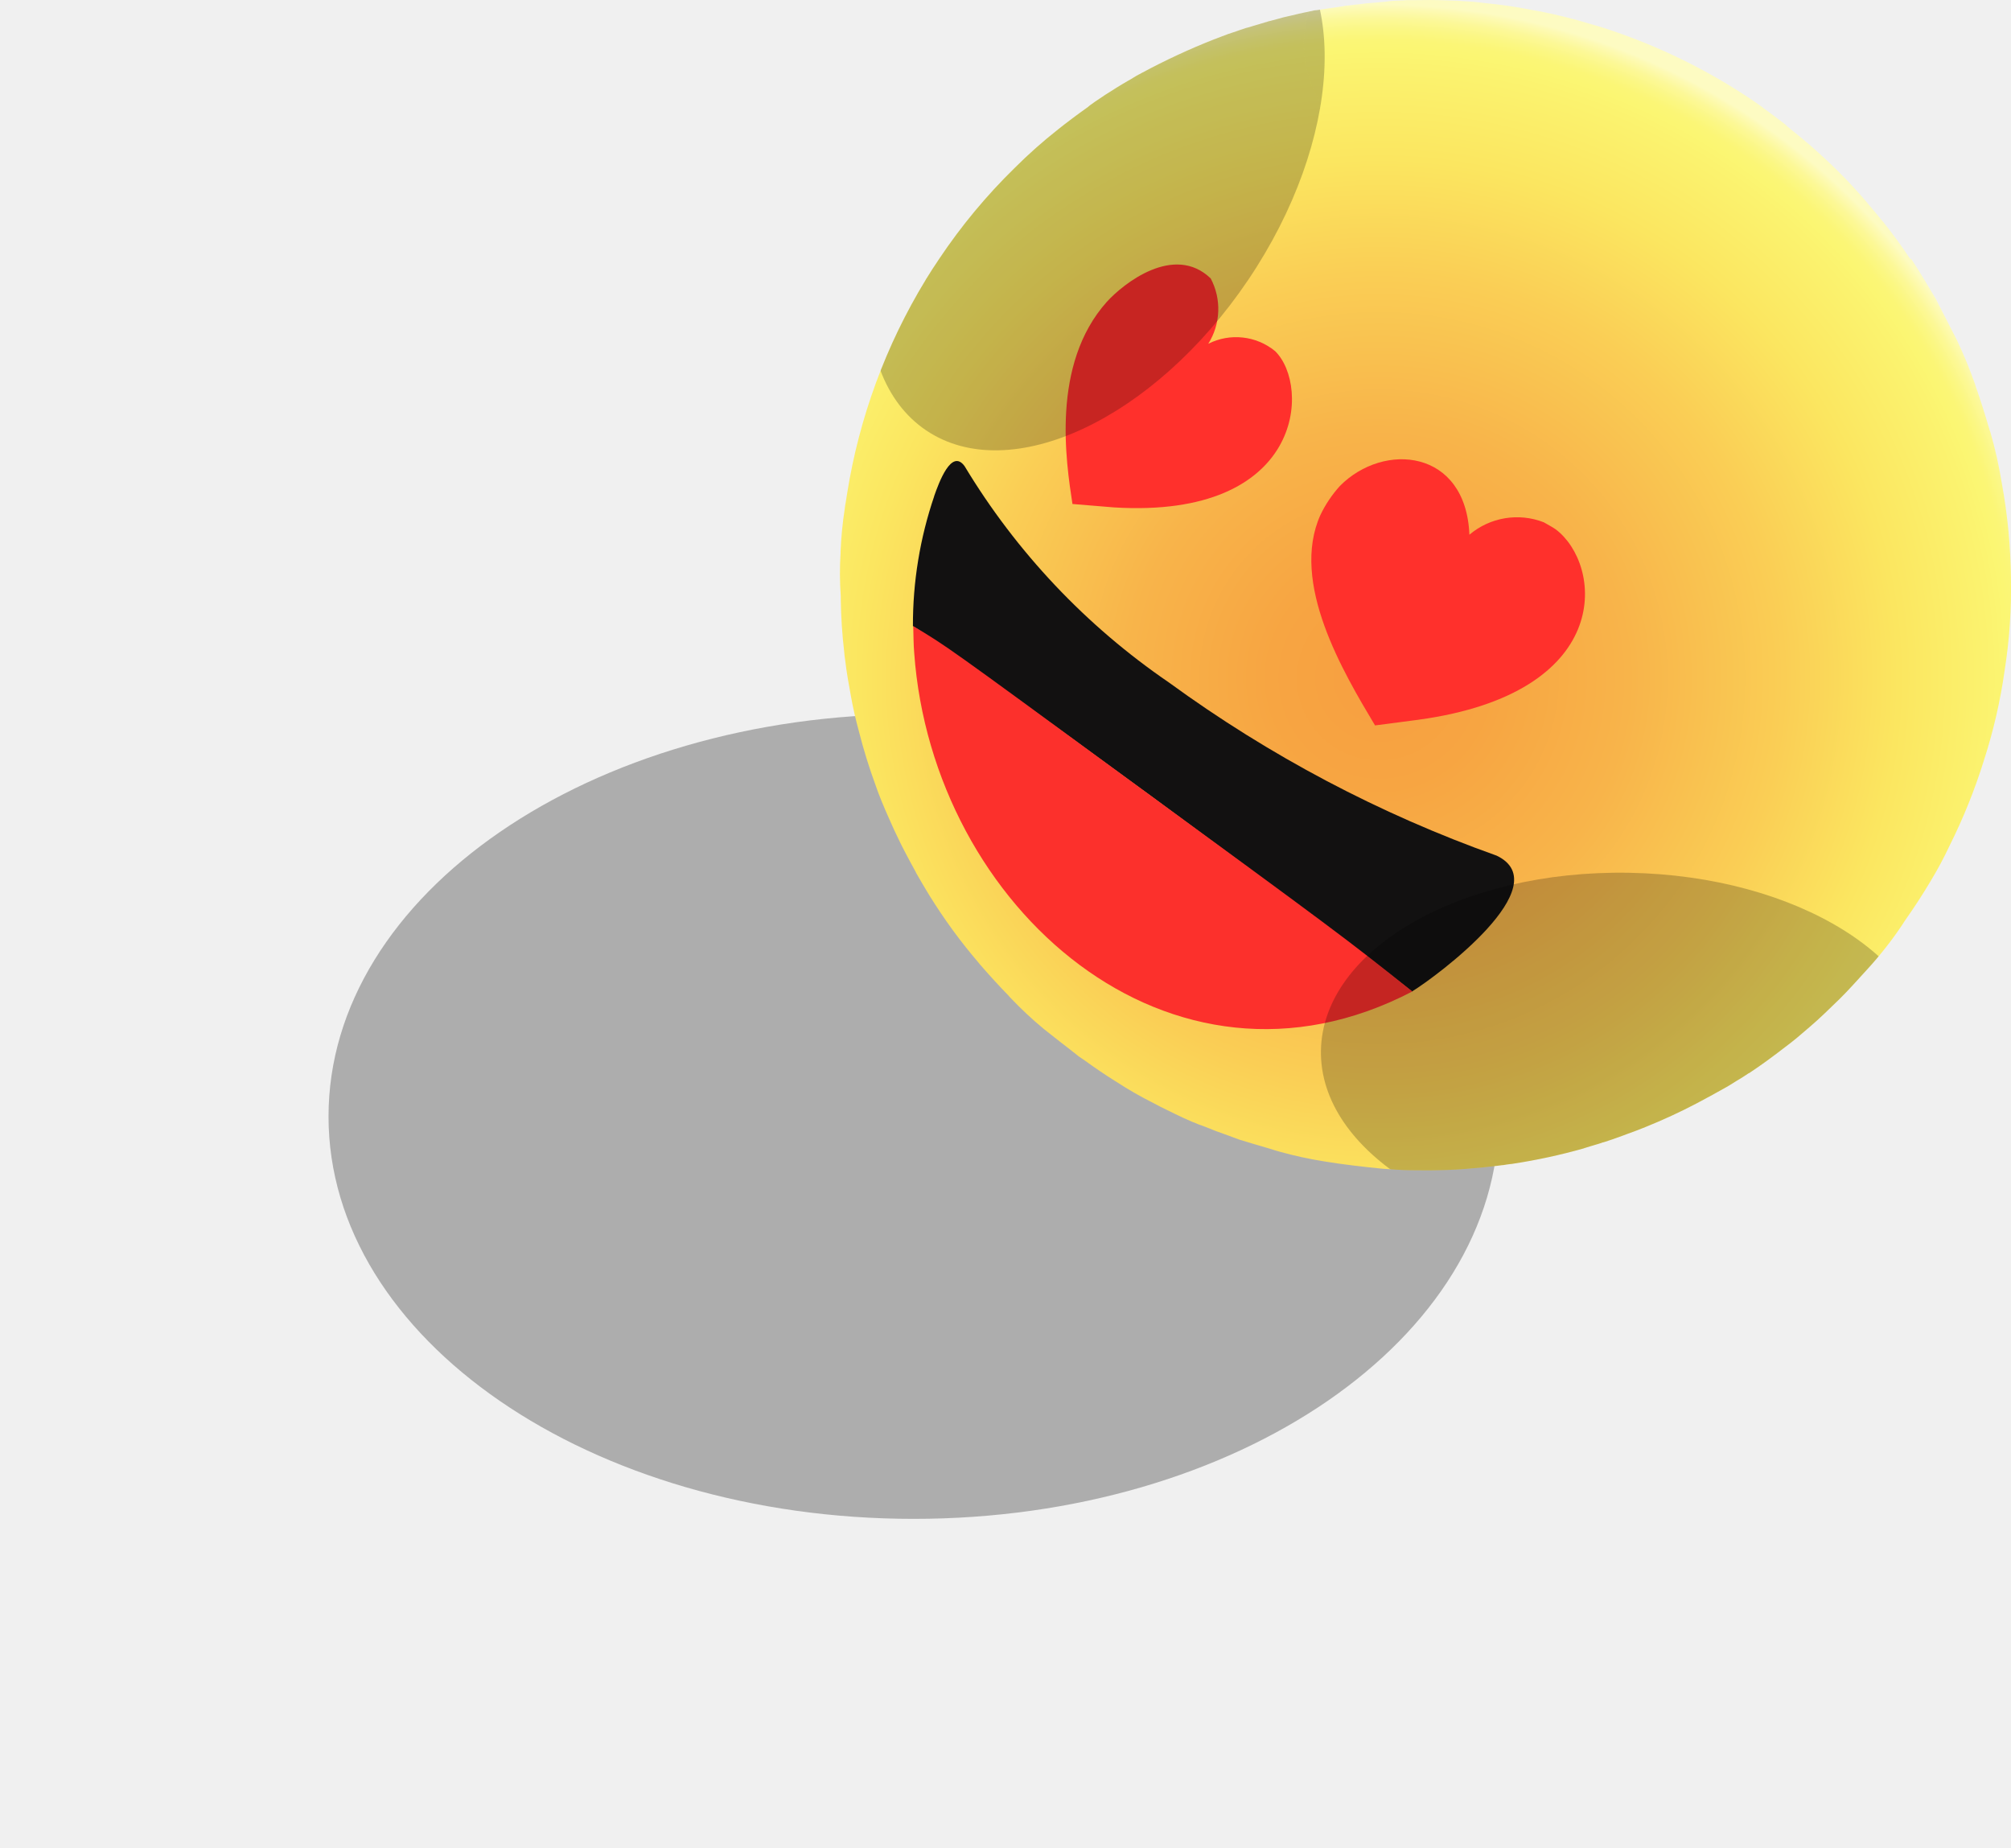
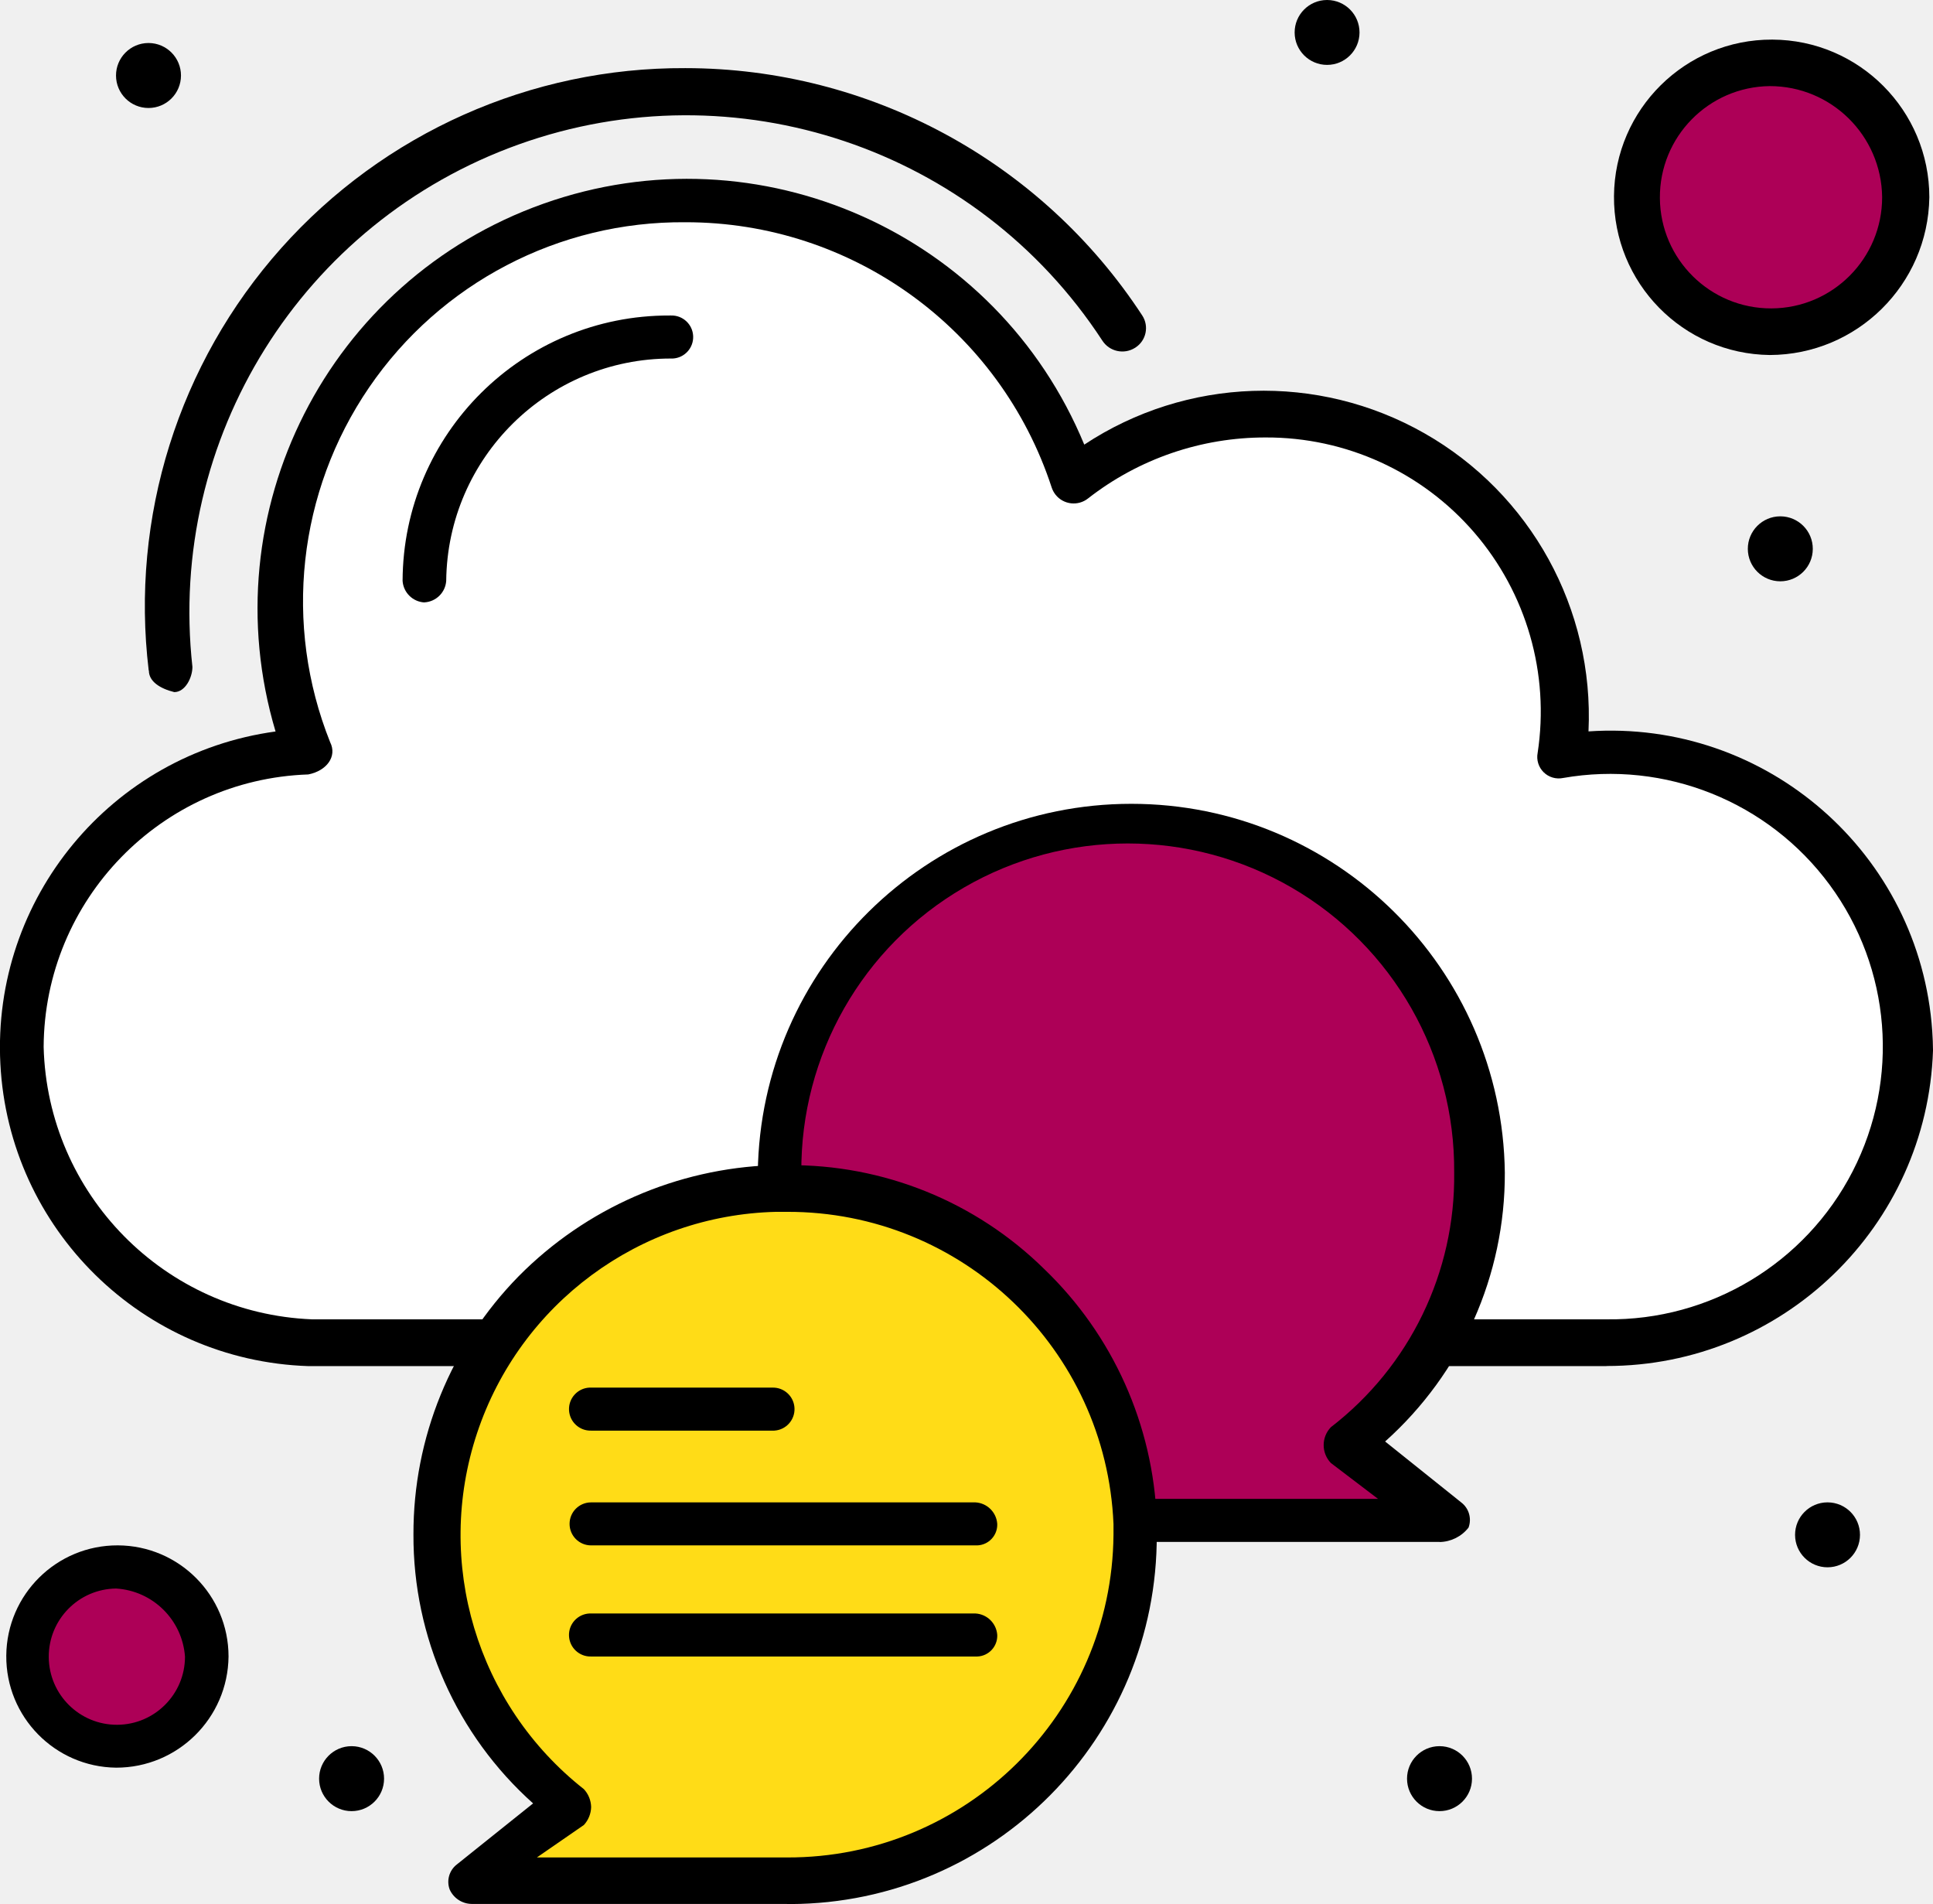
- <svg xmlns="http://www.w3.org/2000/svg" xmlns:xlink="http://www.w3.org/1999/xlink" width="82.478" height="75.758" viewBox="0 0 82.478 75.758">
-   <defs>
-     <radialGradient id="radial-gradient" cx="0.471" cy="0.58" r="0.575" gradientTransform="matrix(-0.999, -0.004, -0.004, 1, 0.933, 0.001)" gradientUnits="objectBoundingBox">
-       <stop offset="0" stop-color="#f79f40" />
-       <stop offset="0.163" stop-color="#f7a542" />
-       <stop offset="0.371" stop-color="#f8b44a" />
-       <stop offset="0.601" stop-color="#face55" />
-       <stop offset="0.771" stop-color="#fbe660" />
-       <stop offset="0.91" stop-color="#fbf36f" />
-       <stop offset="0.932" stop-color="#fbf672" />
-       <stop offset="0.947" stop-color="#fbf676" />
-       <stop offset="0.962" stop-color="#fbf783" />
-       <stop offset="0.978" stop-color="#fcf897" />
-       <stop offset="0.994" stop-color="#fdfab4" />
-       <stop offset="1" stop-color="#fdfbc2" />
-     </radialGradient>
-     <clipPath id="clip-path">
-       <path id="Trazado_116496" data-name="Trazado 116496" d="M52.65,29.84v-.06c0-.11-.03-.77-.15-1.75-.01-.09-.02-.17-.03-.26-.02-.12-.04-.25-.06-.38a23.894,23.894,0,0,0-3.15-8.77c0-.01-.01-.01-.01-.02-.17-.29-.35-.57-.54-.85h0a23.353,23.353,0,0,0-3.06-3.74,20.449,20.449,0,0,0-1.77-1.6c-.39-.32-.78-.62-1.19-.91a.265.265,0,0,1-.06-.05l-.05-.04-.21-.15c-.26-.18-.55-.37-.86-.57h0c-.01-.01-.02-.01-.03-.02-.15-.09-.3-.19-.47-.28-.07-.04-.15-.09-.22-.13s-.12-.07-.19-.11a1.092,1.092,0,0,0-.15-.08,25.413,25.413,0,0,0-2.93-1.4c-.26-.11-.47-.18-.58-.23l-.18-.07-.18-.07c-.01,0-.02-.01-.03-.01l-.04-.01-.3-.1-.04-.01c-.01,0-.03-.01-.04-.01l-.2-.07a2.759,2.759,0,0,0-.27-.08l-.23-.07c-.04-.01-.09-.03-.13-.04-.01,0-.03-.01-.04-.01s-.03-.01-.05-.01a.636.636,0,0,1-.07-.02l-.26-.07-.22-.06c-.07-.02-.14-.03-.21-.05h-.01l-.13-.03-.25-.06-.18-.04a2.049,2.049,0,0,0-.24-.05c-.01,0-.03-.01-.04-.01-.06-.01-.12-.03-.18-.04l-.11-.02-.13-.03h-.02l-.04-.01c-.02,0-.05-.01-.07-.01a1.766,1.766,0,0,1-.2-.04.6.6,0,0,0-.12-.02h0a2.068,2.068,0,0,1-.22-.04l-.19-.03c-.03-.01-.07-.01-.11-.02a.985.985,0,0,0-.17-.02,1,1,0,0,0-.16-.02l-.27-.03-.25-.03c-.03,0-.05-.01-.08-.01h-.02a1.641,1.641,0,0,0-.23-.02l-.34-.03c-.08-.01-.16-.01-.23-.02-.09-.01-.17-.01-.26-.02s-.18-.01-.27-.02A.97.97,0,0,1,29.76,7h-.37c-.48-.01-.96-.01-1.45,0-.11,0-.21,0-.31.01s-.22.01-.32.02c-.07,0-.13.01-.19.01-.16.01-.31.02-.46.04-.05,0-.11.01-.16.01-.22.02-.43.04-.64.07-.1.01-.2.02-.3.04h-.01c-.02,0-.04.01-.06.01q-.24.03-.45.06c-.11.02-.23.04-.34.05-.26.04-.47.08-.61.11-.7.14-1.38.3-2.06.5-.41.11-.77.22-1.21.38a24.021,24.021,0,0,0-5.31,2.61h0c-.17.11-.33.22-.49.33a.265.265,0,0,0-.06.05c-.28.2-.56.4-.84.61a.423.423,0,0,1-.07.05l-.02.02-.02.02c-.01.01-.02.02-.03.02s-.02.01-.03.02c-.08.06-.15.12-.23.18-.15.12-.3.24-.44.36-.08.07-.16.13-.24.2-.16.14-.32.27-.46.4l-.02.02-.02.02c-.03.03-.07.06-.1.09-.75.69-1.21,1.19-1.24,1.22-.23.25-.46.51-.69.77-.16.19-.33.38-.5.59-.01.01-.02.03-.04.04l-.03.03c-.34.42-.69.89-1.08,1.46l-.01.01-.01.01c-.01.01-.01.02-.02.02-.18.26-.36.55-.54.86-.16.26-.32.52-.46.75l-.46.88c-.15.29-.29.56-.42.82a16.758,16.758,0,0,0-.76,1.82h0v.01c-.22.6-.42,1.23-.6,1.84l-.01.02a.037.037,0,0,1-.01.03,17.968,17.968,0,0,0-.5,2.13,23.506,23.506,0,0,0-.17,7.66,22.794,22.794,0,0,0,.82,3.68,23.944,23.944,0,0,0,1.38,3.51,15.311,15.311,0,0,0,.75,1.42c.32.56.68,1.11,1.06,1.66.04.07.09.13.13.2a16,16,0,0,0,1.39,1.8c.34.37.78.88,1.14,1.24s.83.82,1.22,1.15h0c.42.37.6.53.99.83q.72.585,1.47,1.08h.01c.16.11.32.22.49.32.19.12.38.24.55.34.09.05.22.13.36.21a.573.573,0,0,1,.07.04c.15.09.33.18.52.29.04.02.09.05.13.07a22.789,22.789,0,0,0,2.12,1c.18.07.42.17.7.28l.24.09.42.15.3.1.11.03c.01,0,.01,0,.02.01l.16.05a2.759,2.759,0,0,0,.27.08l.26.08c.01,0,.02,0,.02.01a22.1,22.1,0,0,0,2.96.66l.09.01c.08.01.17.03.27.04h.03l.23.03.53.06c.24.03.56.05.79.07s.49.03.74.04h.02c.13.01.25.01.37.01.33.01.77,0,1.1.01s.79-.03,1.13-.05c.72-.06,1.68-.17,2.39-.28a18.747,18.747,0,0,0,1.84-.38c.14-.04.28-.08.43-.12.43-.12.87-.25,1.24-.36l.43-.16c.35-.12.69-.25,1.03-.38l.17-.06c.4-.15.89-.38,1.32-.59.19-.09.37-.18.55-.28a15.71,15.71,0,0,0,1.56-.88c.02-.01.03-.02.05-.03.41-.26.82-.52,1.22-.81.09-.06.18-.12.26-.17l.44-.34c.12-.09.23-.18.35-.27l.66-.52a14.289,14.289,0,0,0,1.37-1.26l.03-.03.07-.07c.35-.35.74-.77,1.2-1.29a.138.138,0,0,0,.03-.04h0a20.958,20.958,0,0,0,2.02-2.71c.01-.01.01-.02.02-.03.19-.3.38-.61.57-.95v-.01h0c.08-.14.16-.29.24-.44.11-.2.22-.41.31-.59l.09-.18c.16-.32.31-.65.47-.99.21-.47.41-.94.56-1.36h0c.26-.7.5-1.44.71-2.23.13-.48.25-.96.33-1.41.1-.48.18-.98.25-1.5.02-.12.03-.23.05-.34.08-.69.14-1.41.16-2.14v-.13C52.68,31.04,52.68,30.45,52.65,29.84Z" transform="translate(-4.654 -6.992)" />
-     </clipPath>
-     <linearGradient id="linear-gradient" x1="-0.166" y1="-323.933" x2="-1.166" y2="-323.933" gradientUnits="objectBoundingBox">
-       <stop offset="0" stop-color="#19b79c" />
-       <stop offset="0.405" stop-color="#1dbb9e" />
-       <stop offset="0.825" stop-color="#2ac8a3" />
-       <stop offset="0.997" stop-color="#31cfa6" />
-     </linearGradient>
-     <linearGradient id="linear-gradient-2" x1="-2.106" y1="-363.238" x2="-3.08" y2="-363.238" xlink:href="#linear-gradient" />
-     <clipPath id="clip-path-2">
-       <path id="Trazado_116504" data-name="Trazado 116504" d="M4.652,29.65v-.06a15.757,15.757,0,0,1,.17-1.74,2.335,2.335,0,0,1,.04-.26c.02-.12.04-.25.06-.38a24.088,24.088,0,0,1,3.22-8.75c0-.01.01-.01.01-.02.18-.29.36-.57.55-.85h0a23.39,23.39,0,0,1,3.09-3.72,20.134,20.134,0,0,1,1.78-1.58q.585-.465,1.2-.9a.265.265,0,0,0,.06-.05l.05-.04.21-.15c.26-.18.55-.37.86-.56h0c.01-.01.02-.01.03-.02.15-.09.31-.19.47-.28a2.53,2.53,0,0,0,.22-.13c.06-.04.12-.07.19-.11.05-.03.1-.05.15-.08a27.308,27.308,0,0,1,2.95-1.37c.26-.1.47-.18.58-.22l.18-.06.18-.06c.01,0,.02-.01.03-.01l.05-.02.3-.1.04-.01c.01,0,.03-.01.04-.01l.2-.06c.08-.02.19-.06.27-.08l.23-.07a.647.647,0,0,0,.13-.04c.01,0,.03-.01.04-.01s.03-.01.05-.01a.637.637,0,0,0,.07-.02l.26-.07.22-.06c.07-.02.14-.03.21-.05h.01l.13-.03c.08-.02.18-.04.25-.06l.18-.04c.08-.02.16-.03.24-.05.01,0,.03-.01.04-.01a1.163,1.163,0,0,0,.18-.04l.11-.01.13-.02h.02l.04-.01c.02,0,.05-.01.07-.01l.2-.03c.04-.01.09-.01.13-.02h0l.22-.03.19-.03a.516.516,0,0,0,.11-.02.985.985,0,0,1,.17-.02c.06-.01.11-.01.16-.02l.27-.03.25-.03c.03,0,.05-.01.08-.01h.02c.07-.01.15-.01.23-.02l.34-.03c.08-.01.16-.01.23-.02a1.569,1.569,0,0,1,.24-.03,2.437,2.437,0,0,1,.27-.01.86.86,0,0,1,.16-.01l.15-.01h.24c.49-.01.97-.01,1.45.01.11,0,.21.01.31.01s.22.01.32.02c.07,0,.13.01.19.01.16.01.31.02.46.04.05.01.11.01.16.02.22.02.43.05.64.07.1.01.2.03.3.04h.01c.02,0,.04.01.06.01.16.02.31.05.45.07l.34.06c.26.05.47.09.6.11.69.14,1.38.31,2.06.52.41.11.76.23,1.21.39a24.178,24.178,0,0,1,5.28,2.65h0c.16.11.33.22.49.34a.265.265,0,0,1,.06.05c.28.2.56.41.83.62a.424.424,0,0,0,.07.05l.02.02.02.02.03.03c.01.01.02.01.02.02.08.06.15.12.22.18.15.12.3.24.44.36.08.07.16.14.24.2.16.14.31.28.46.41l.02.02.02.02c.03.03.07.06.1.09.75.69,1.2,1.2,1.23,1.23.23.25.46.51.68.78.16.19.32.38.49.59.01.01.02.03.04.04l.02.03c.33.42.69.89,1.07,1.47l.04.01.01.01c.01.01.01.02.02.02.17.26.36.56.54.86.16.26.31.53.45.75l.45.88c.15.29.29.56.42.82a18.431,18.431,0,0,1,.75,1.83h0v.01c.21.6.41,1.23.59,1.85l.01.02a.037.037,0,0,0,.01.03,17.59,17.59,0,0,1,.48,2.14,22.71,22.71,0,0,1,.37,3.87,21.465,21.465,0,0,1-.26,3.8,21.96,21.96,0,0,1-.85,3.68,23.286,23.286,0,0,1-1.41,3.5,15.244,15.244,0,0,1-.76,1.42c-.33.56-.69,1.11-1.07,1.65-.04.07-.09.13-.13.2a15.2,15.2,0,0,1-1.41,1.79c-.34.37-.79.88-1.15,1.23s-.84.82-1.22,1.14h0c-.43.37-.6.52-1,.82-.49.38-.98.74-1.48,1.07H41.9c-.16.11-.32.21-.49.31-.19.12-.38.24-.55.33-.09.05-.22.12-.36.2a.574.574,0,0,0-.07.04c-.15.08-.33.18-.52.28-.04.02-.09.05-.13.07a23.108,23.108,0,0,1-2.12.98c-.18.07-.42.17-.71.27l-.24.09-.42.15-.3.1-.11.03c-.01,0-.01,0-.02.01l-.16.05c-.08.02-.19.06-.27.08l-.26.08c-.01,0-.02,0-.02.01a23.962,23.962,0,0,1-2.96.64l-.09.01c-.08.01-.17.02-.27.04H31.8l-.23.03-.53.06c-.24.02-.56.05-.79.07s-.49.03-.74.04h-.02c-.13,0-.25.01-.37.01-.33.01-.77,0-1.1,0s-.79-.04-1.13-.06c-.72-.07-1.68-.18-2.39-.3a16.281,16.281,0,0,1-1.84-.4c-.14-.04-.28-.08-.43-.13-.43-.12-.87-.26-1.24-.37l-.43-.16c-.35-.12-.69-.25-1.03-.39l-.17-.06c-.4-.15-.88-.38-1.32-.6-.19-.09-.37-.18-.55-.28a15.612,15.612,0,0,1-1.55-.89.219.219,0,0,0-.05-.03c-.41-.26-.81-.53-1.21-.82-.09-.06-.17-.12-.25-.17L14,49.97c-.12-.09-.23-.18-.35-.27l-.66-.52a15.233,15.233,0,0,1-1.36-1.27l-.03-.03-.06-.07c-.34-.35-.74-.78-1.19-1.3a.138.138,0,0,1-.03-.04h0a21.889,21.889,0,0,1-2-2.73c-.01-.01-.01-.02-.02-.03-.18-.3-.37-.61-.56-.95v-.01h0c-.08-.14-.16-.29-.24-.44-.11-.21-.22-.41-.31-.59l-.09-.18c-.16-.32-.31-.65-.46-.99-.21-.47-.41-.95-.55-1.36h0a22.441,22.441,0,0,1-.69-2.23c-.13-.48-.24-.96-.32-1.41-.09-.49-.18-.98-.24-1.5-.02-.12-.03-.23-.04-.34a21.166,21.166,0,0,1-.14-2.14v-.13A13.347,13.347,0,0,1,4.652,29.65Z" transform="translate(-4.627 -6.983)" fill="url(#radial-gradient)" />
-     </clipPath>
-   </defs>
-   <g id="Grupo_157926" data-name="Grupo 157926" transform="translate(13.474)">
-     <ellipse id="Elipse_4737" data-name="Elipse 4737" cx="24" cy="16.5" rx="24" ry="16.5" transform="translate(0 29.284)" fill="#0b0b0b" opacity="0.292" style="mix-blend-mode: multiply;isolation: isolate" />
-     <path id="Trazado_116493" data-name="Trazado 116493" d="M4.652,29.65v-.06a15.757,15.757,0,0,1,.17-1.74,2.335,2.335,0,0,1,.04-.26c.02-.12.04-.25.06-.38a24.088,24.088,0,0,1,3.22-8.75c0-.01.01-.01.01-.02.18-.29.36-.57.55-.85h0a23.39,23.39,0,0,1,3.09-3.72,20.134,20.134,0,0,1,1.78-1.58q.585-.465,1.2-.9a.265.265,0,0,0,.06-.05l.05-.04.21-.15c.26-.18.55-.37.86-.56h0c.01-.01.02-.01.03-.02.15-.09.31-.19.47-.28a2.53,2.53,0,0,0,.22-.13c.06-.04.12-.07.19-.11.05-.03.1-.05.15-.08a27.308,27.308,0,0,1,2.95-1.37c.26-.1.47-.18.58-.22l.18-.06.18-.06c.01,0,.02-.01.03-.01l.05-.02.3-.1.04-.01c.01,0,.03-.01.04-.01l.2-.06c.08-.02.19-.06.27-.08l.23-.07a.647.647,0,0,0,.13-.04c.01,0,.03-.01.04-.01s.03-.01.05-.01a.637.637,0,0,0,.07-.02l.26-.07.22-.06c.07-.02.14-.03.21-.05h.01l.13-.03c.08-.02.18-.04.25-.06l.18-.04c.08-.02.16-.03.24-.05.01,0,.03-.01.04-.01a1.163,1.163,0,0,0,.18-.04l.11-.01.13-.02h.02l.04-.01c.02,0,.05-.01.07-.01l.2-.03c.04-.01.09-.01.13-.02h0l.22-.03.19-.03a.516.516,0,0,0,.11-.02.985.985,0,0,1,.17-.02c.06-.01.11-.01.16-.02l.27-.03.25-.03c.03,0,.05-.01.08-.01h.02c.07-.01.15-.01.23-.02l.34-.03c.08-.01.16-.01.23-.02a1.569,1.569,0,0,1,.24-.03,2.437,2.437,0,0,1,.27-.01.86.86,0,0,1,.16-.01l.15-.01h.24c.49-.01.97-.01,1.45.01.11,0,.21.01.31.01s.22.01.32.02c.07,0,.13.01.19.01.16.01.31.02.46.04.05.01.11.01.16.02.22.02.43.05.64.07.1.01.2.03.3.04h.01c.02,0,.04.01.06.01.16.02.31.05.45.07l.34.06c.26.05.47.09.6.11.69.14,1.38.31,2.06.52.41.11.76.23,1.21.39a24.178,24.178,0,0,1,5.28,2.65h0c.16.11.33.22.49.34a.265.265,0,0,1,.06.05c.28.2.56.41.83.62a.424.424,0,0,0,.07.05l.02.02.02.02.03.03c.01.01.02.01.02.02.08.06.15.12.22.18.15.12.3.24.44.36.08.07.16.14.24.2.16.14.31.28.46.41l.02.02.02.02c.03.03.07.06.1.09.75.69,1.2,1.2,1.23,1.23.23.25.46.51.68.78.16.19.32.38.49.59.01.01.02.03.04.04l.02.03c.33.42.69.89,1.07,1.47l.04.01.01.01c.01.01.01.02.02.02.17.26.36.56.54.86.16.26.31.53.45.75l.45.88c.15.29.29.56.42.82a18.431,18.431,0,0,1,.75,1.83h0v.01c.21.6.41,1.23.59,1.85l.01.02a.037.037,0,0,0,.01.03,17.59,17.59,0,0,1,.48,2.14,22.71,22.71,0,0,1,.37,3.87,21.465,21.465,0,0,1-.26,3.8,21.96,21.96,0,0,1-.85,3.68,23.286,23.286,0,0,1-1.41,3.5,15.244,15.244,0,0,1-.76,1.42c-.33.56-.69,1.11-1.07,1.65-.04.07-.09.13-.13.2a15.2,15.2,0,0,1-1.41,1.79c-.34.37-.79.88-1.15,1.23s-.84.82-1.22,1.14h0c-.43.37-.6.52-1,.82-.49.38-.98.74-1.48,1.07H41.9c-.16.11-.32.21-.49.31-.19.12-.38.24-.55.33-.09.05-.22.12-.36.2a.574.574,0,0,0-.07.04c-.15.08-.33.18-.52.28-.04.02-.09.05-.13.07a23.108,23.108,0,0,1-2.12.98c-.18.07-.42.17-.71.27l-.24.09-.42.15-.3.1-.11.03c-.01,0-.01,0-.02.01l-.16.05c-.08.02-.19.06-.27.08l-.26.08c-.01,0-.02,0-.02.01a23.962,23.962,0,0,1-2.96.64l-.09.01c-.08.01-.17.02-.27.04H31.8l-.23.03-.53.06c-.24.02-.56.05-.79.07s-.49.03-.74.04h-.02c-.13,0-.25.01-.37.01-.33.01-.77,0-1.1,0s-.79-.04-1.13-.06c-.72-.07-1.68-.18-2.39-.3a16.281,16.281,0,0,1-1.84-.4c-.14-.04-.28-.08-.43-.13-.43-.12-.87-.26-1.24-.37l-.43-.16c-.35-.12-.69-.25-1.03-.39l-.17-.06c-.4-.15-.88-.38-1.32-.6-.19-.09-.37-.18-.55-.28a15.612,15.612,0,0,1-1.55-.89.219.219,0,0,0-.05-.03c-.41-.26-.81-.53-1.21-.82-.09-.06-.17-.12-.25-.17L14,49.97c-.12-.09-.23-.18-.35-.27l-.66-.52a15.233,15.233,0,0,1-1.36-1.27l-.03-.03-.06-.07c-.34-.35-.74-.78-1.19-1.3a.138.138,0,0,1-.03-.04h0a21.889,21.889,0,0,1-2-2.73c-.01-.01-.01-.02-.02-.03-.18-.3-.37-.61-.56-.95v-.01h0c-.08-.14-.16-.29-.24-.44-.11-.21-.22-.41-.31-.59l-.09-.18c-.16-.32-.31-.65-.46-.99-.21-.47-.41-.95-.55-1.36h0a22.441,22.441,0,0,1-.69-2.23c-.13-.48-.24-.96-.32-1.41-.09-.49-.18-.98-.24-1.5-.02-.12-.03-.23-.04-.34a21.166,21.166,0,0,1-.14-2.14v-.13A13.347,13.347,0,0,1,4.652,29.65Z" transform="translate(16.349 -6.983)" fill="url(#radial-gradient)" />
-     <g id="Grupo_86225" data-name="Grupo 86225" transform="translate(20.955 0.009)" clip-path="url(#clip-path)">
-       <path id="Trazado_116494" data-name="Trazado 116494" d="M50.67,21.64a4.37,4.37,0,0,1,.18-.46C50.8,21.33,50.74,21.48,50.67,21.64Z" transform="translate(-48.844 -6.992)" fill="url(#linear-gradient)" />
-       <path id="Trazado_116495" data-name="Trazado 116495" d="M4.7,34.92c.03-.14.05-.28.08-.41C4.75,34.65,4.73,34.79,4.7,34.92Z" transform="translate(43.196 -6.992)" fill="url(#linear-gradient-2)" />
-     </g>
-     <path id="Trazado_116497" data-name="Trazado 116497" d="M25.873,27.33A16.375,16.375,0,0,0,25,32.66c2.26,1.39,16.97,12.2,20.47,14.98,1.03-.63,6.02-4.35,3.47-5.57a52.925,52.925,0,0,1-13.44-7.1,28.664,28.664,0,0,1-8.38-8.87c-.54-.75-1.06.69-1.25,1.23" transform="translate(-1.032 -6.983)" fill="#121111" />
-     <path id="Trazado_116499" data-name="Trazado 116499" d="M29.22,33.76c.75,10.43,10.52,19.05,20.43,13.88-2.65-2.12-3.33-2.62-11.66-8.71-7.45-5.46-7.45-5.46-8.81-6.27.01.33.01.77.04,1.1" transform="translate(-5.199 -6.983)" fill="#fc302c" />
-     <g id="Grupo_86231" data-name="Grupo 86231" transform="translate(40.307 18.833)">
-       <path id="Trazado_116501" data-name="Trazado 116501" d="M22.473,28.1c-1.25,2.78.93,6.44,2.24,8.63.65-.09,1.52-.19,2.17-.29,7.67-1.22,7.14-6.32,5.24-7.75-.14-.1-.34-.2-.49-.29a3.024,3.024,0,0,0-3.05.51c-.14-3.51-3.51-3.82-5.31-2a4.969,4.969,0,0,0-.8,1.19" transform="translate(-22.099 -25.816)" fill="#ff302c" />
-     </g>
-     <g id="Grupo_86232" data-name="Grupo 86232" transform="translate(30.232 10.846)">
-       <path id="Trazado_116503" data-name="Trazado 116503" d="M35.806,19.36c-2.3,2.57-1.67,6.58-1.41,8.29.51.04,1.19.1,1.7.14,7.78.48,8.08-4.98,6.61-6.41a2.529,2.529,0,0,0-2.74-.3,2.679,2.679,0,0,0,.1-2.68c-1.5-1.44-3.58.21-4.26.96" transform="translate(-34.117 -17.829)" fill="#ff302c" />
-     </g>
-     <g id="Enmascarar_grupo_59" data-name="Enmascarar grupo 59" transform="translate(20.976 0)" clip-path="url(#clip-path-2)">
-       <g id="Grupo_86233" data-name="Grupo 86233" transform="translate(-2.683 -7.272)" opacity="0.561" style="mix-blend-mode: multiply;isolation: isolate">
-         <g id="Grupo_86230" data-name="Grupo 86230" transform="translate(0)">
-           <ellipse id="Elipse_4734" data-name="Elipse 4734" cx="12.5" cy="7.5" rx="12.5" ry="7.5" transform="translate(21.707 1.557)" fill="#fff" opacity="0.743" />
-           <ellipse id="Elipse_4735" data-name="Elipse 4735" cx="12.5" cy="7.5" rx="12.5" ry="7.5" transform="translate(26.415 8.388) rotate(124)" opacity="0.387" />
-           <ellipse id="Elipse_4736" data-name="Elipse 4736" cx="12.5" cy="7.5" rx="12.5" ry="7.5" transform="matrix(-1, -0.017, 0.017, -1, 47.282, 58.274)" opacity="0.387" />
-         </g>
-       </g>
-     </g>
+ <svg xmlns="http://www.w3.org/2000/svg" width="91.944" height="90.544" viewBox="0 0 91.944 90.544">
+   <g id="Grupo_1185556" data-name="Grupo 1185556" transform="translate(13733.483 12007.024)">
+     <path id="Trazado_1006131" data-name="Trazado 1006131" d="M6.715,114.839A25.586,25.586,0,0,1,32.242,86.193,25.987,25.987,0,0,1,53.975,97.959a1.1,1.1,0,0,1-.323,1.521l-.022.014a1.132,1.132,0,0,1-1.554-.341A23.634,23.634,0,0,0,8.794,114.667c0,.514-.345,1.2-.863,1.2-.687-.17-1.208-.511-1.208-1.024" transform="translate(-13733.125 -12089.978)" />
+     <path id="Trazado_1006132" data-name="Trazado 1006132" d="M77.931,146.484H16.178a15.164,15.164,0,0,1-1.554-30.18,20.433,20.433,0,0,1,38.466-13.642A15.472,15.472,0,0,1,77.074,116.3a15.34,15.34,0,0,1,16.351,14.257c.022.305.033.61.036.916a15.527,15.527,0,0,1-15.527,15.006" transform="translate(-13735 -12088.542)" />
+     <path id="Trazado_1006133" data-name="Trazado 1006133" d="M15.787,143.7H77.366A12.97,12.97,0,1,0,75.3,117.956a1.021,1.021,0,0,1-1.209-1.194,13.035,13.035,0,0,0-12.934-15,13.687,13.687,0,0,0-8.452,2.9,1.1,1.1,0,0,1-1.544-.176,1.136,1.136,0,0,1-.183-.338A18.3,18.3,0,0,0,33.555,91.527a18.029,18.029,0,0,0-16.9,24.725c.346.687-.172,1.364-1.037,1.535a13.032,13.032,0,0,0-12.59,12.959A13.308,13.308,0,0,0,15.791,143.7" transform="translate(-13734.436 -12087.982)" fill="#fff" />
+     <path id="Trazado_1006134" data-name="Trazado 1006134" d="M16.488,108.4a1.1,1.1,0,0,1-1.035-1.024A12.663,12.663,0,0,1,28.162,94.755h.062a1.024,1.024,0,0,1,.085,2.046h-.087a10.687,10.687,0,0,0-10.694,10.572,1.1,1.1,0,0,1-1.035,1.024" transform="translate(-13729.787 -12086.775)" />
+     <path id="Trazado_1006135" data-name="Trazado 1006135" d="M64.562,86.069a6.519,6.519,0,1,1-.073,0h.073" transform="translate(-13713.87 -12090.023)" fill="#ad0057" />
+     <path id="Trazado_1006136" data-name="Trazado 1006136" d="M64.8,100.207a7.5,7.5,0,1,1,7.59-7.5,7.614,7.614,0,0,1-7.59,7.5m0-12.788A5.286,5.286,0,1,0,70.145,92.7,5.342,5.342,0,0,0,64.8,87.419" transform="translate(-13714.104 -12090.349)" />
+     <path id="Trazado_1006137" data-name="Trazado 1006137" d="M6.708,138.065a4.286,4.286,0,1,1-.052,0h.052" transform="translate(-13734.671 -12070.575)" fill="#ad0057" />
+     <path id="Trazado_1006138" data-name="Trazado 1006138" d="M6.957,147.892a5.286,5.286,0,1,1,5.349-5.286,5.342,5.342,0,0,1-5.348,5.286m0-8.519a3.24,3.24,0,1,0,3.277,3.24,3.5,3.5,0,0,0-3.277-3.24" transform="translate(-13734.919 -12070.854)" />
+     <path id="Trazado_1006139" data-name="Trazado 1006139" d="M47.884,83.835a1.543,1.543,0,1,1-.016,0h.016" transform="translate(-13718.236 -12090.859)" />
+     <path id="Trazado_1006140" data-name="Trazado 1006140" d="M63.575,101.705a1.545,1.545,0,1,1-.018,0h.018" transform="translate(-13712.368 -12084.175)" />
+     <path id="Trazado_1006141" data-name="Trazado 1006141" d="M65.208,135.832a1.544,1.544,0,1,1-.015,0h.015" transform="translate(-13711.757 -12071.41)" />
+     <path id="Trazado_1006142" data-name="Trazado 1006142" d="M7.087,85.324a1.545,1.545,0,1,1-.018,0h.018" transform="translate(-13733.498 -12090.303)" />
+     <path id="Trazado_1006143" data-name="Trazado 1006143" d="M14.117,144.27a1.545,1.545,0,1,1-.018,0h.018" transform="translate(-13730.868 -12068.254)" />
+     <path id="Trazado_1006144" data-name="Trazado 1006144" d="M51.778,144.27a1.545,1.545,0,1,1-.018,0h.018" transform="translate(-13716.781 -12068.254)" />
+     <path id="Trazado_1006145" data-name="Trazado 1006145" d="M61.666,128.963a15.939,15.939,0,0,1-6.211,12.788l4.658,3.581H45.8a16.524,16.524,0,0,0-16.73-15.858h-.687v-.687a16.652,16.652,0,0,1,16.728-16.534,17.108,17.108,0,0,1,16.555,16.71" transform="translate(-13724.95 -12080.229)" fill="#ad0057" />
+     <path id="Trazado_1006146" data-name="Trazado 1006146" d="M50,140.724v.687a16.655,16.655,0,0,1-16.739,16.535h-15l4.657-3.581a16.452,16.452,0,0,1-6.208-12.788,16.626,16.626,0,0,1,16.039-16.542h.687a16.335,16.335,0,0,1,16.559,15.687" transform="translate(-13729.317 -12075.449)" fill="#ffdc17" />
+     <path id="Trazado_1006147" data-name="Trazado 1006147" d="M60.184,146.758H45.868a1.024,1.024,0,0,1-.085-2.046h.011a.676.676,0,0,1,.074,0H57.252l-2.242-1.705a1.228,1.228,0,0,1,0-1.705,15.042,15.042,0,0,0,5.864-12.107,15.527,15.527,0,1,0-31.053,0v.687a1.036,1.036,0,0,1-2.071,0v-.687a17.768,17.768,0,0,1,35.533,0,17.066,17.066,0,0,1-5.694,12.788l3.623,2.9a1.047,1.047,0,0,1,.345,1.194,1.783,1.783,0,0,1-1.374.687" transform="translate(-13725.188 -12080.456)" />
+     <path id="Trazado_1006148" data-name="Trazado 1006148" d="M33.594,159.294H18.587a1.16,1.16,0,0,1-1.035-.687,1.045,1.045,0,0,1,.346-1.194l3.622-2.9a17.063,17.063,0,0,1-5.691-12.788,17.462,17.462,0,0,1,5-12.277,17.849,17.849,0,0,1,12.076-5.286h.687a17.181,17.181,0,0,1,12.248,4.947,17.445,17.445,0,0,1,5.345,11.936v.687A17.49,17.49,0,0,1,33.77,159.3H33.6m-11.9-2.216H33.6a15.482,15.482,0,0,0,15.527-15.347v-.511A15.5,15.5,0,0,0,33.6,126.381h-.522a15.377,15.377,0,0,0-9.142,27.455,1.293,1.293,0,0,1,.345.852,1.307,1.307,0,0,1-.345.852Z" transform="translate(-13729.646 -12075.775)" />
+     <path id="Trazado_1006149" data-name="Trazado 1006149" d="M30.894,133.907H22.269a1.024,1.024,0,0,1-.085-2.046h8.71a1.024,1.024,0,0,1,.085,2.046h-.085Z" transform="translate(-13727.637 -12072.896)" />
+     <path id="Trazado_1006150" data-name="Trazado 1006150" d="M40.541,137.878H22.256a1.022,1.022,0,1,1,0-2.045H40.541a1.1,1.1,0,0,1,1.035,1.021.987.987,0,0,1-.948,1.024h-.087" transform="translate(-13727.625 -12071.41)" />
+     <path id="Trazado_1006151" data-name="Trazado 1006151" d="M40.553,141.724H22.268a1.024,1.024,0,0,1-.085-2.046h18.37a1.1,1.1,0,0,1,1.035,1.021.988.988,0,0,1-.949,1.025h-.085" transform="translate(-13727.637 -12069.972)" />
  </g>
</svg>
